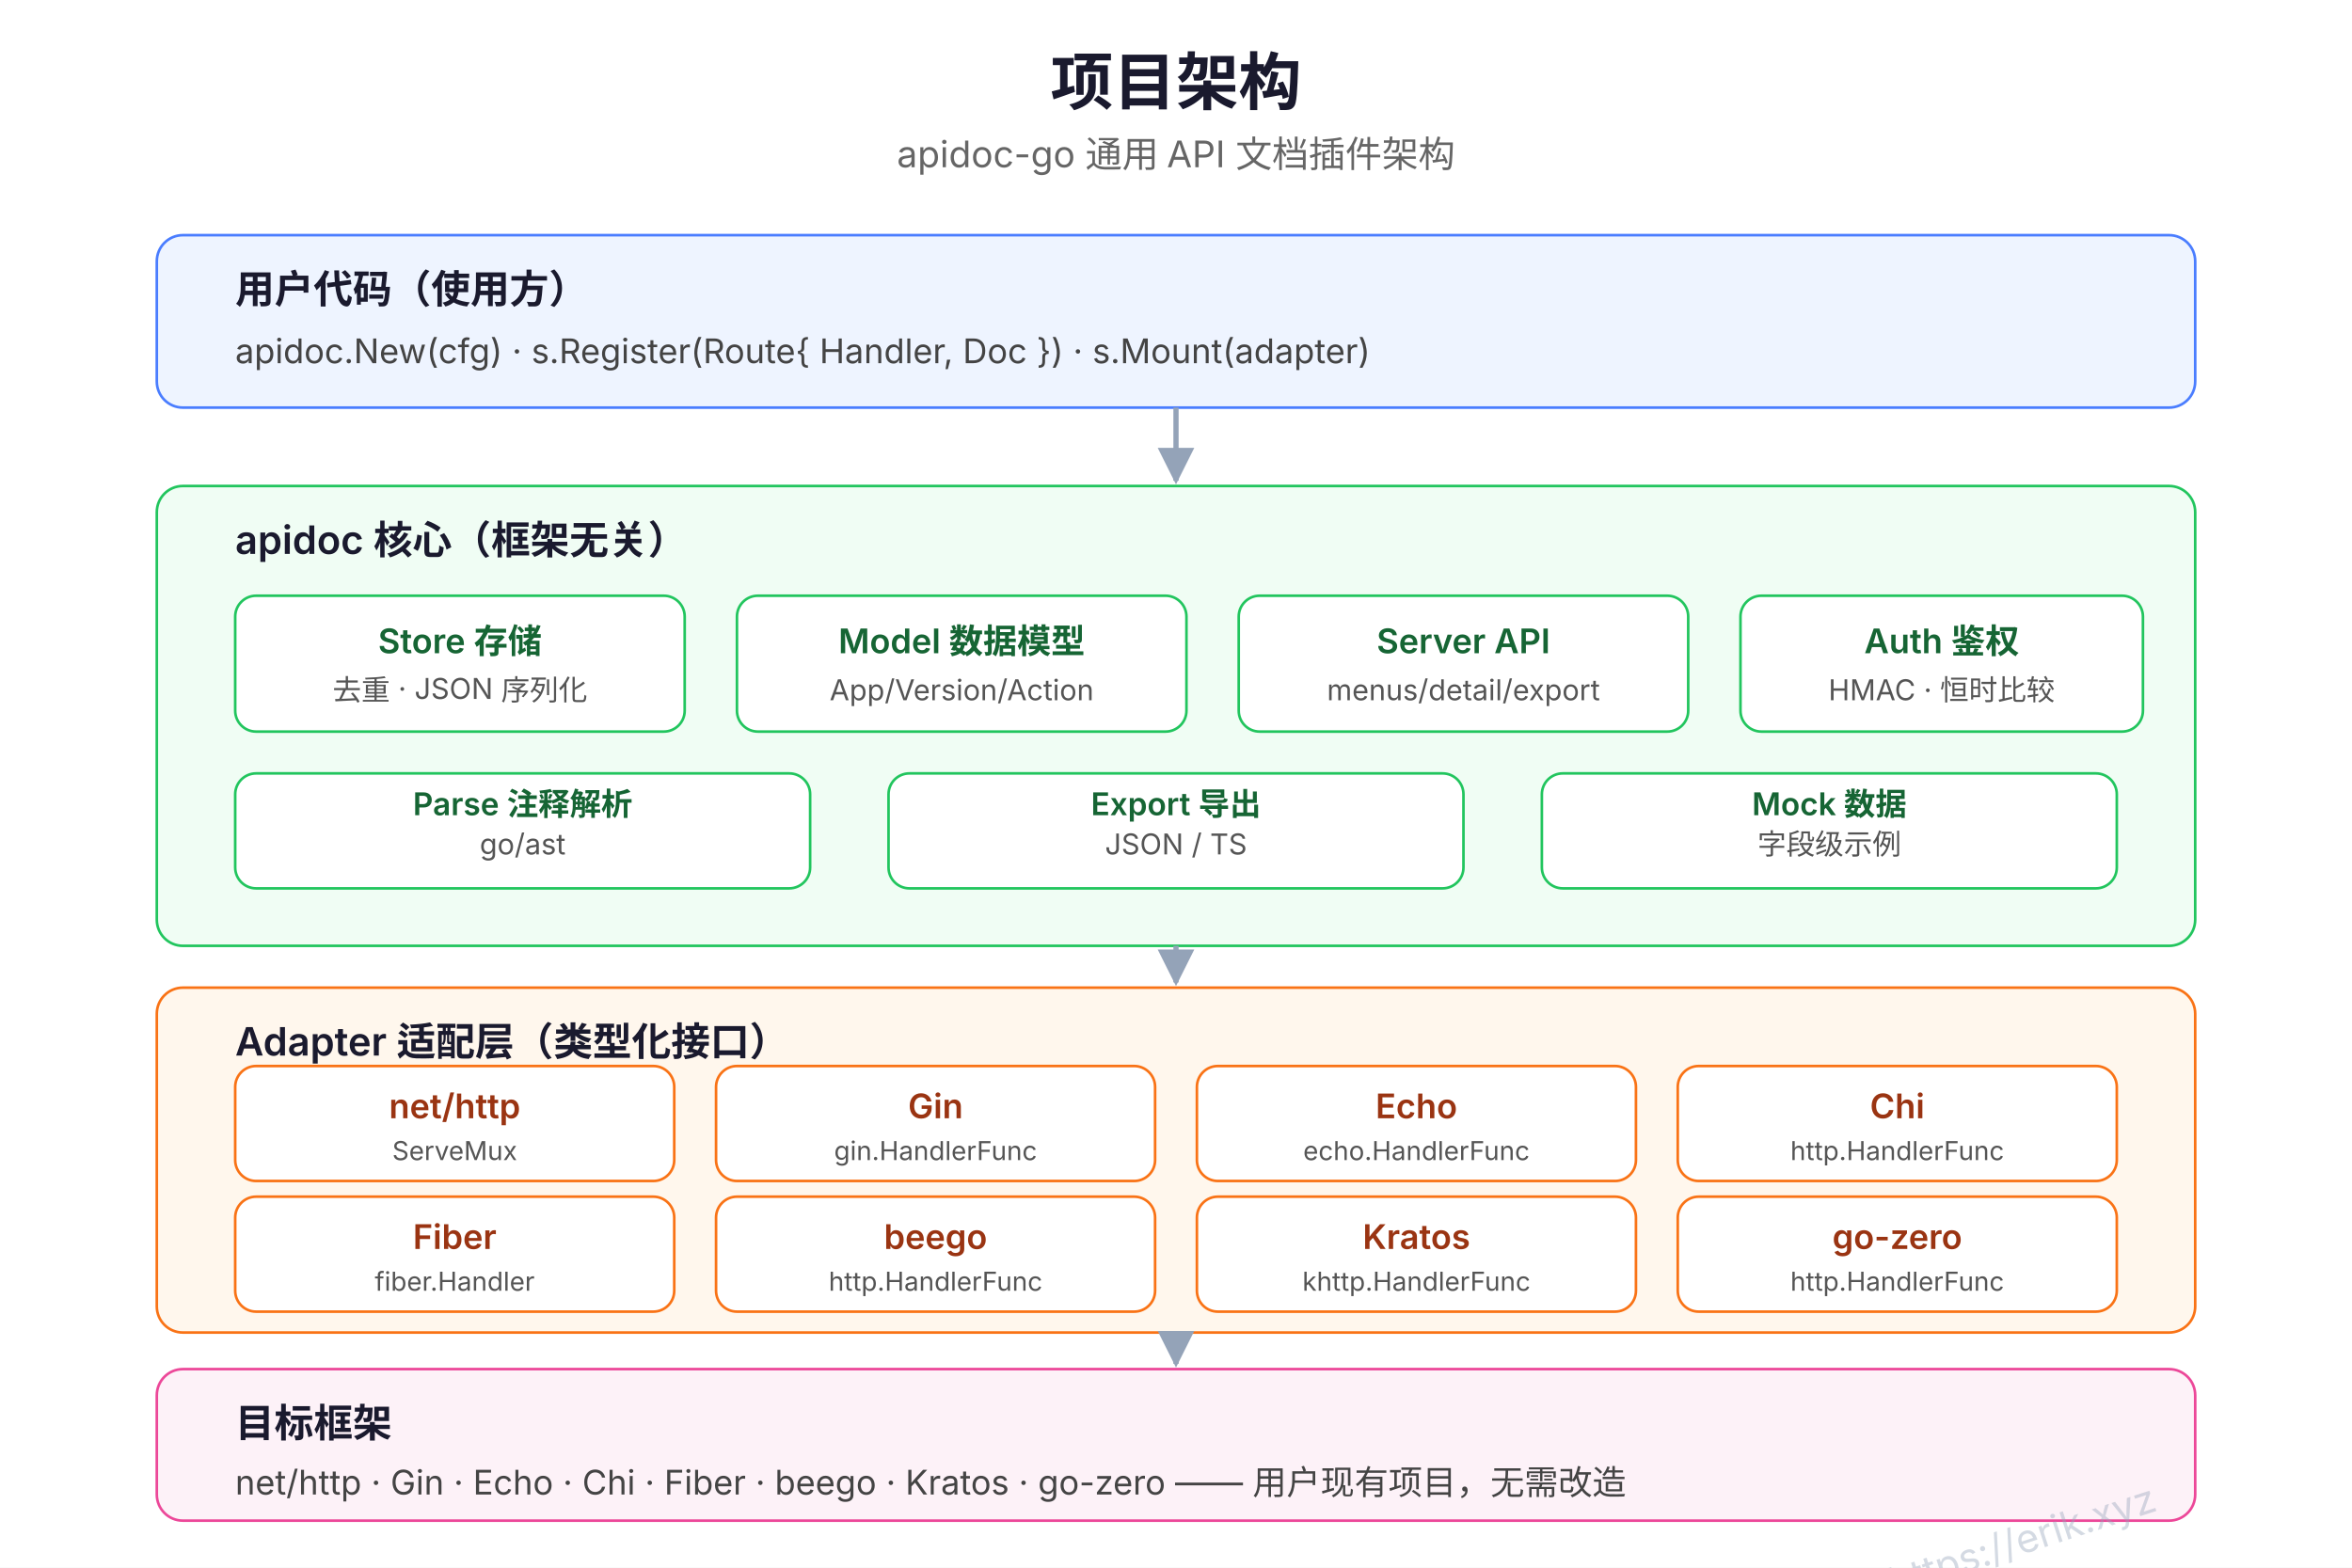
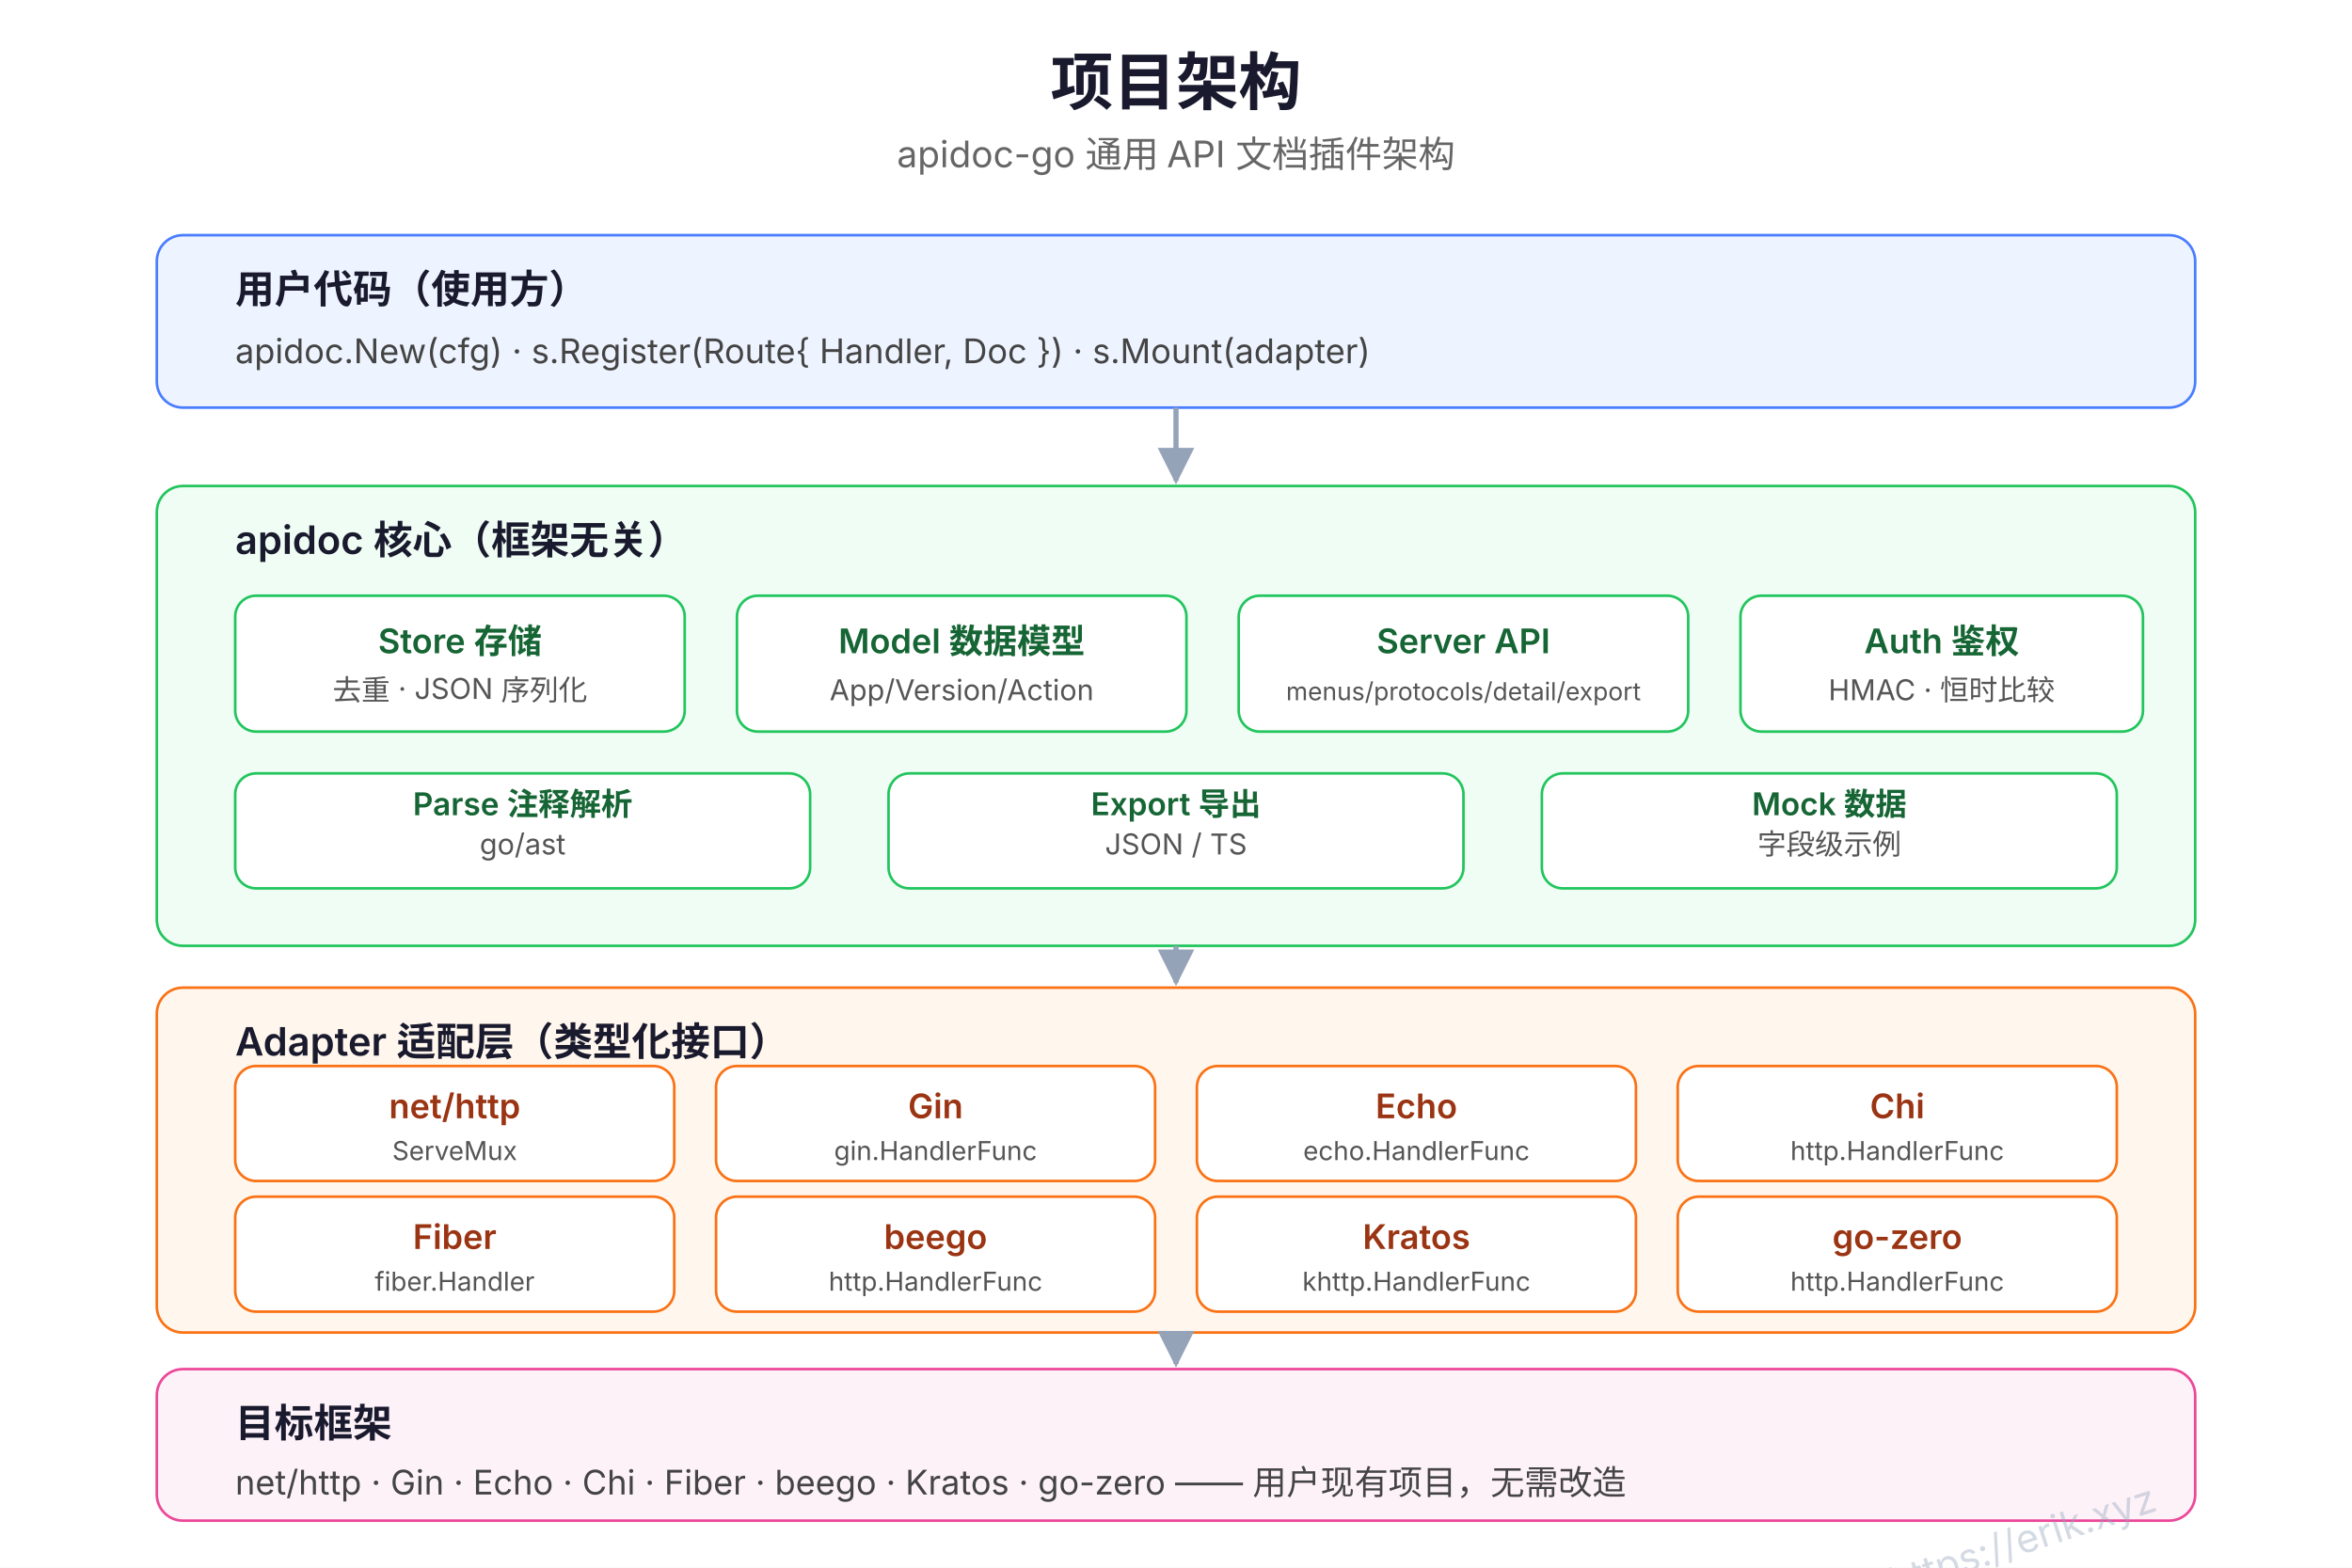
<svg xmlns="http://www.w3.org/2000/svg" viewBox="0 0 900 600" font-family="system-ui, -apple-system, 'Segoe UI', 'PingFang SC', sans-serif">
  <rect width="900" height="600" fill="#ffffff" />
  <text x="450" y="40" text-anchor="middle" font-size="24" font-weight="700" fill="#1a1a2e">项目架构</text>
  <text x="450" y="64" text-anchor="middle" font-size="14" fill="#666">apidoc-go 通用 API 文档插件架构</text>
  <defs>
    <marker id="arrow" viewBox="0 0 10 10" refX="9" refY="5" markerWidth="7" markerHeight="7" orient="auto-start-reverse">
      <path d="M 0 0 L 10 5 L 0 10 z" fill="#94a3b8" />
    </marker>
  </defs>
  <rect x="60" y="90" width="780" height="66" rx="10" fill="#eef4ff" stroke="#4a7dff" />
  <text x="90" y="116" font-size="15" font-weight="600" fill="#1a1a2e">用户代码（使用方）</text>
  <text x="90" y="139" font-size="13" fill="#444">apidoc.New(cfg) · s.Register(Route{ Handler, Doc }) · s.Mount(adapter)</text>
  <rect x="60" y="186" width="780" height="176" rx="10" fill="#f0fdf4" stroke="#22c55e" />
  <text x="90" y="212" font-size="15" font-weight="600" fill="#1a1a2e">apidoc 核心（框架无关）</text>
  <rect x="90" y="228" width="172" height="52" rx="8" fill="#ffffff" stroke="#22c55e" />
  <text x="176" y="250" text-anchor="middle" font-size="13" font-weight="600" fill="#166534">Store 存储</text>
  <text x="176" y="268" text-anchor="middle" font-size="11" fill="#555">去重 · JSON 序列化</text>
  <rect x="282" y="228" width="172" height="52" rx="8" fill="#ffffff" stroke="#22c55e" />
  <text x="368" y="250" text-anchor="middle" font-size="13" font-weight="600" fill="#166534">Model 数据模型</text>
  <text x="368" y="268" text-anchor="middle" font-size="11" fill="#555">App/Version/Action</text>
  <rect x="474" y="228" width="172" height="52" rx="8" fill="#ffffff" stroke="#22c55e" />
  <text x="560" y="250" text-anchor="middle" font-size="13" font-weight="600" fill="#166534">Server API</text>
-   <text x="560" y="268" text-anchor="middle" font-size="11" fill="#555">menus/detail/export</text>
+   <text x="560" y="268" text-anchor="middle" font-size="9.5" fill="#555">menus/protocols/detail/export</text>
  <rect x="666" y="228" width="154" height="52" rx="8" fill="#ffffff" stroke="#22c55e" />
  <text x="743" y="250" text-anchor="middle" font-size="13" font-weight="600" fill="#166534">Auth 鉴权</text>
  <text x="743" y="268" text-anchor="middle" font-size="11" fill="#555">HMAC · 恒时比较</text>
  <rect x="90" y="296" width="220" height="44" rx="8" fill="#ffffff" stroke="#22c55e" />
  <text x="200" y="312" text-anchor="middle" font-size="12" font-weight="600" fill="#166534">Parse 注释解析</text>
  <text x="200" y="327" text-anchor="middle" font-size="11" fill="#555">go/ast</text>
  <rect x="340" y="296" width="220" height="44" rx="8" fill="#ffffff" stroke="#22c55e" />
  <text x="450" y="312" text-anchor="middle" font-size="12" font-weight="600" fill="#166534">Export 导出</text>
  <text x="450" y="327" text-anchor="middle" font-size="11" fill="#555">JSON / TS</text>
  <rect x="590" y="296" width="220" height="44" rx="8" fill="#ffffff" stroke="#22c55e" />
  <text x="700" y="312" text-anchor="middle" font-size="12" font-weight="600" fill="#166534">Mock 数据</text>
  <text x="700" y="327" text-anchor="middle" font-size="11" fill="#555">字段级示例</text>
  <rect x="60" y="378" width="780" height="132" rx="10" fill="#fff7ed" stroke="#f97316" />
  <text x="90" y="404" font-size="15" font-weight="600" fill="#1a1a2e">Adapter 适配层（类型化接口）</text>
  <rect x="90" y="408" width="168" height="44" rx="8" fill="#ffffff" stroke="#f97316" />
  <text x="174" y="428" text-anchor="middle" font-size="13" font-weight="600" fill="#9a3412">net/http</text>
  <text x="174" y="444" text-anchor="middle" font-size="10" fill="#555">ServeMux</text>
  <rect x="274" y="408" width="168" height="44" rx="8" fill="#ffffff" stroke="#f97316" />
  <text x="358" y="428" text-anchor="middle" font-size="13" font-weight="600" fill="#9a3412">Gin</text>
  <text x="358" y="444" text-anchor="middle" font-size="10" fill="#555">gin.HandlerFunc</text>
  <rect x="458" y="408" width="168" height="44" rx="8" fill="#ffffff" stroke="#f97316" />
  <text x="542" y="428" text-anchor="middle" font-size="13" font-weight="600" fill="#9a3412">Echo</text>
  <text x="542" y="444" text-anchor="middle" font-size="10" fill="#555">echo.HandlerFunc</text>
  <rect x="642" y="408" width="168" height="44" rx="8" fill="#ffffff" stroke="#f97316" />
  <text x="726" y="428" text-anchor="middle" font-size="13" font-weight="600" fill="#9a3412">Chi</text>
  <text x="726" y="444" text-anchor="middle" font-size="10" fill="#555">http.HandlerFunc</text>
  <rect x="90" y="458" width="168" height="44" rx="8" fill="#ffffff" stroke="#f97316" />
  <text x="174" y="478" text-anchor="middle" font-size="13" font-weight="600" fill="#9a3412">Fiber</text>
  <text x="174" y="494" text-anchor="middle" font-size="10" fill="#555">fiber.Handler</text>
  <rect x="274" y="458" width="168" height="44" rx="8" fill="#ffffff" stroke="#f97316" />
  <text x="358" y="478" text-anchor="middle" font-size="13" font-weight="600" fill="#9a3412">beego</text>
  <text x="358" y="494" text-anchor="middle" font-size="10" fill="#555">http.HandlerFunc</text>
  <rect x="458" y="458" width="168" height="44" rx="8" fill="#ffffff" stroke="#f97316" />
  <text x="542" y="478" text-anchor="middle" font-size="13" font-weight="600" fill="#9a3412">Kratos</text>
  <text x="542" y="494" text-anchor="middle" font-size="10" fill="#555">khttp.HandlerFunc</text>
  <rect x="642" y="458" width="168" height="44" rx="8" fill="#ffffff" stroke="#f97316" />
  <text x="726" y="478" text-anchor="middle" font-size="13" font-weight="600" fill="#9a3412">go-zero</text>
  <text x="726" y="494" text-anchor="middle" font-size="10" fill="#555">http.HandlerFunc</text>
  <rect x="60" y="524" width="780" height="58" rx="10" fill="#fdf2f8" stroke="#ec4899" />
  <text x="90" y="550" font-size="15" font-weight="600" fill="#1a1a2e">目标框架</text>
  <text x="90" y="572" font-size="13" fill="#444">net/http · Gin · Echo · Chi · Fiber · beego · Kratos · go-zero —— 用户现有项目，无需改造</text>
  <line x1="450" y1="156" x2="450" y2="184" stroke="#94a3b8" stroke-width="2" marker-end="url(#arrow)" />
  <line x1="450" y1="362" x2="450" y2="376" stroke="#94a3b8" stroke-width="2" marker-end="url(#arrow)" />
  <line x1="450" y1="510" x2="450" y2="522" stroke="#94a3b8" stroke-width="2" marker-end="url(#arrow)" />
  <g opacity="0.4">
    <text x="826" y="578" font-size="15" fill="#94a3b8" text-anchor="end" transform="rotate(-18 826 578)">https://erik.xyz</text>
  </g>
</svg>
